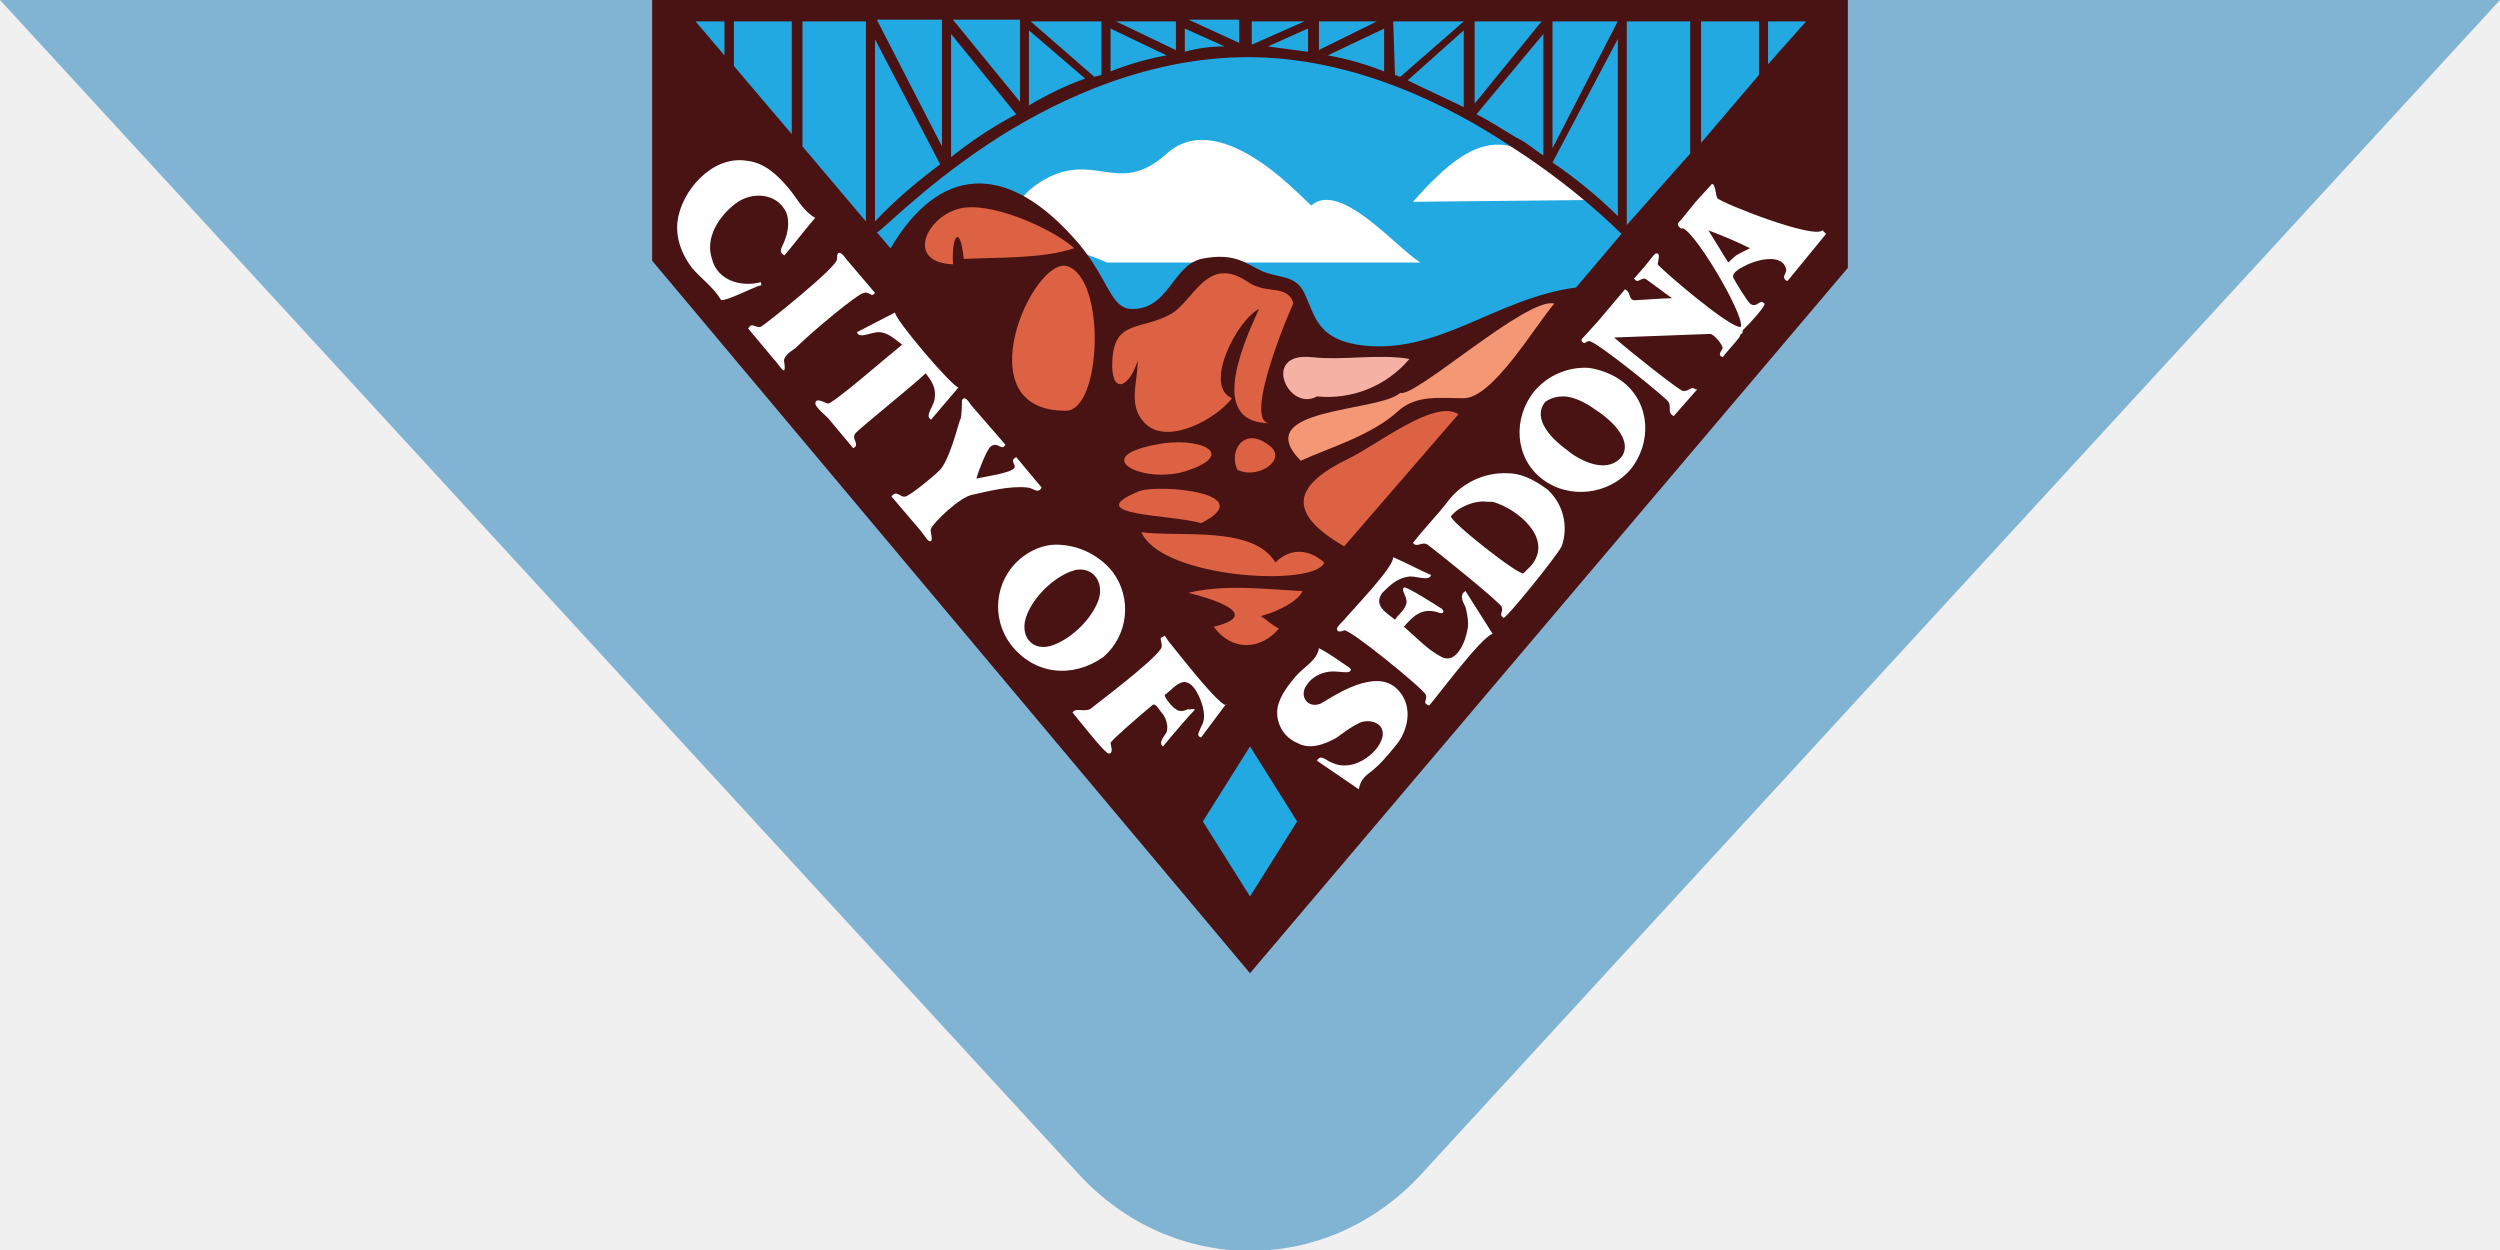
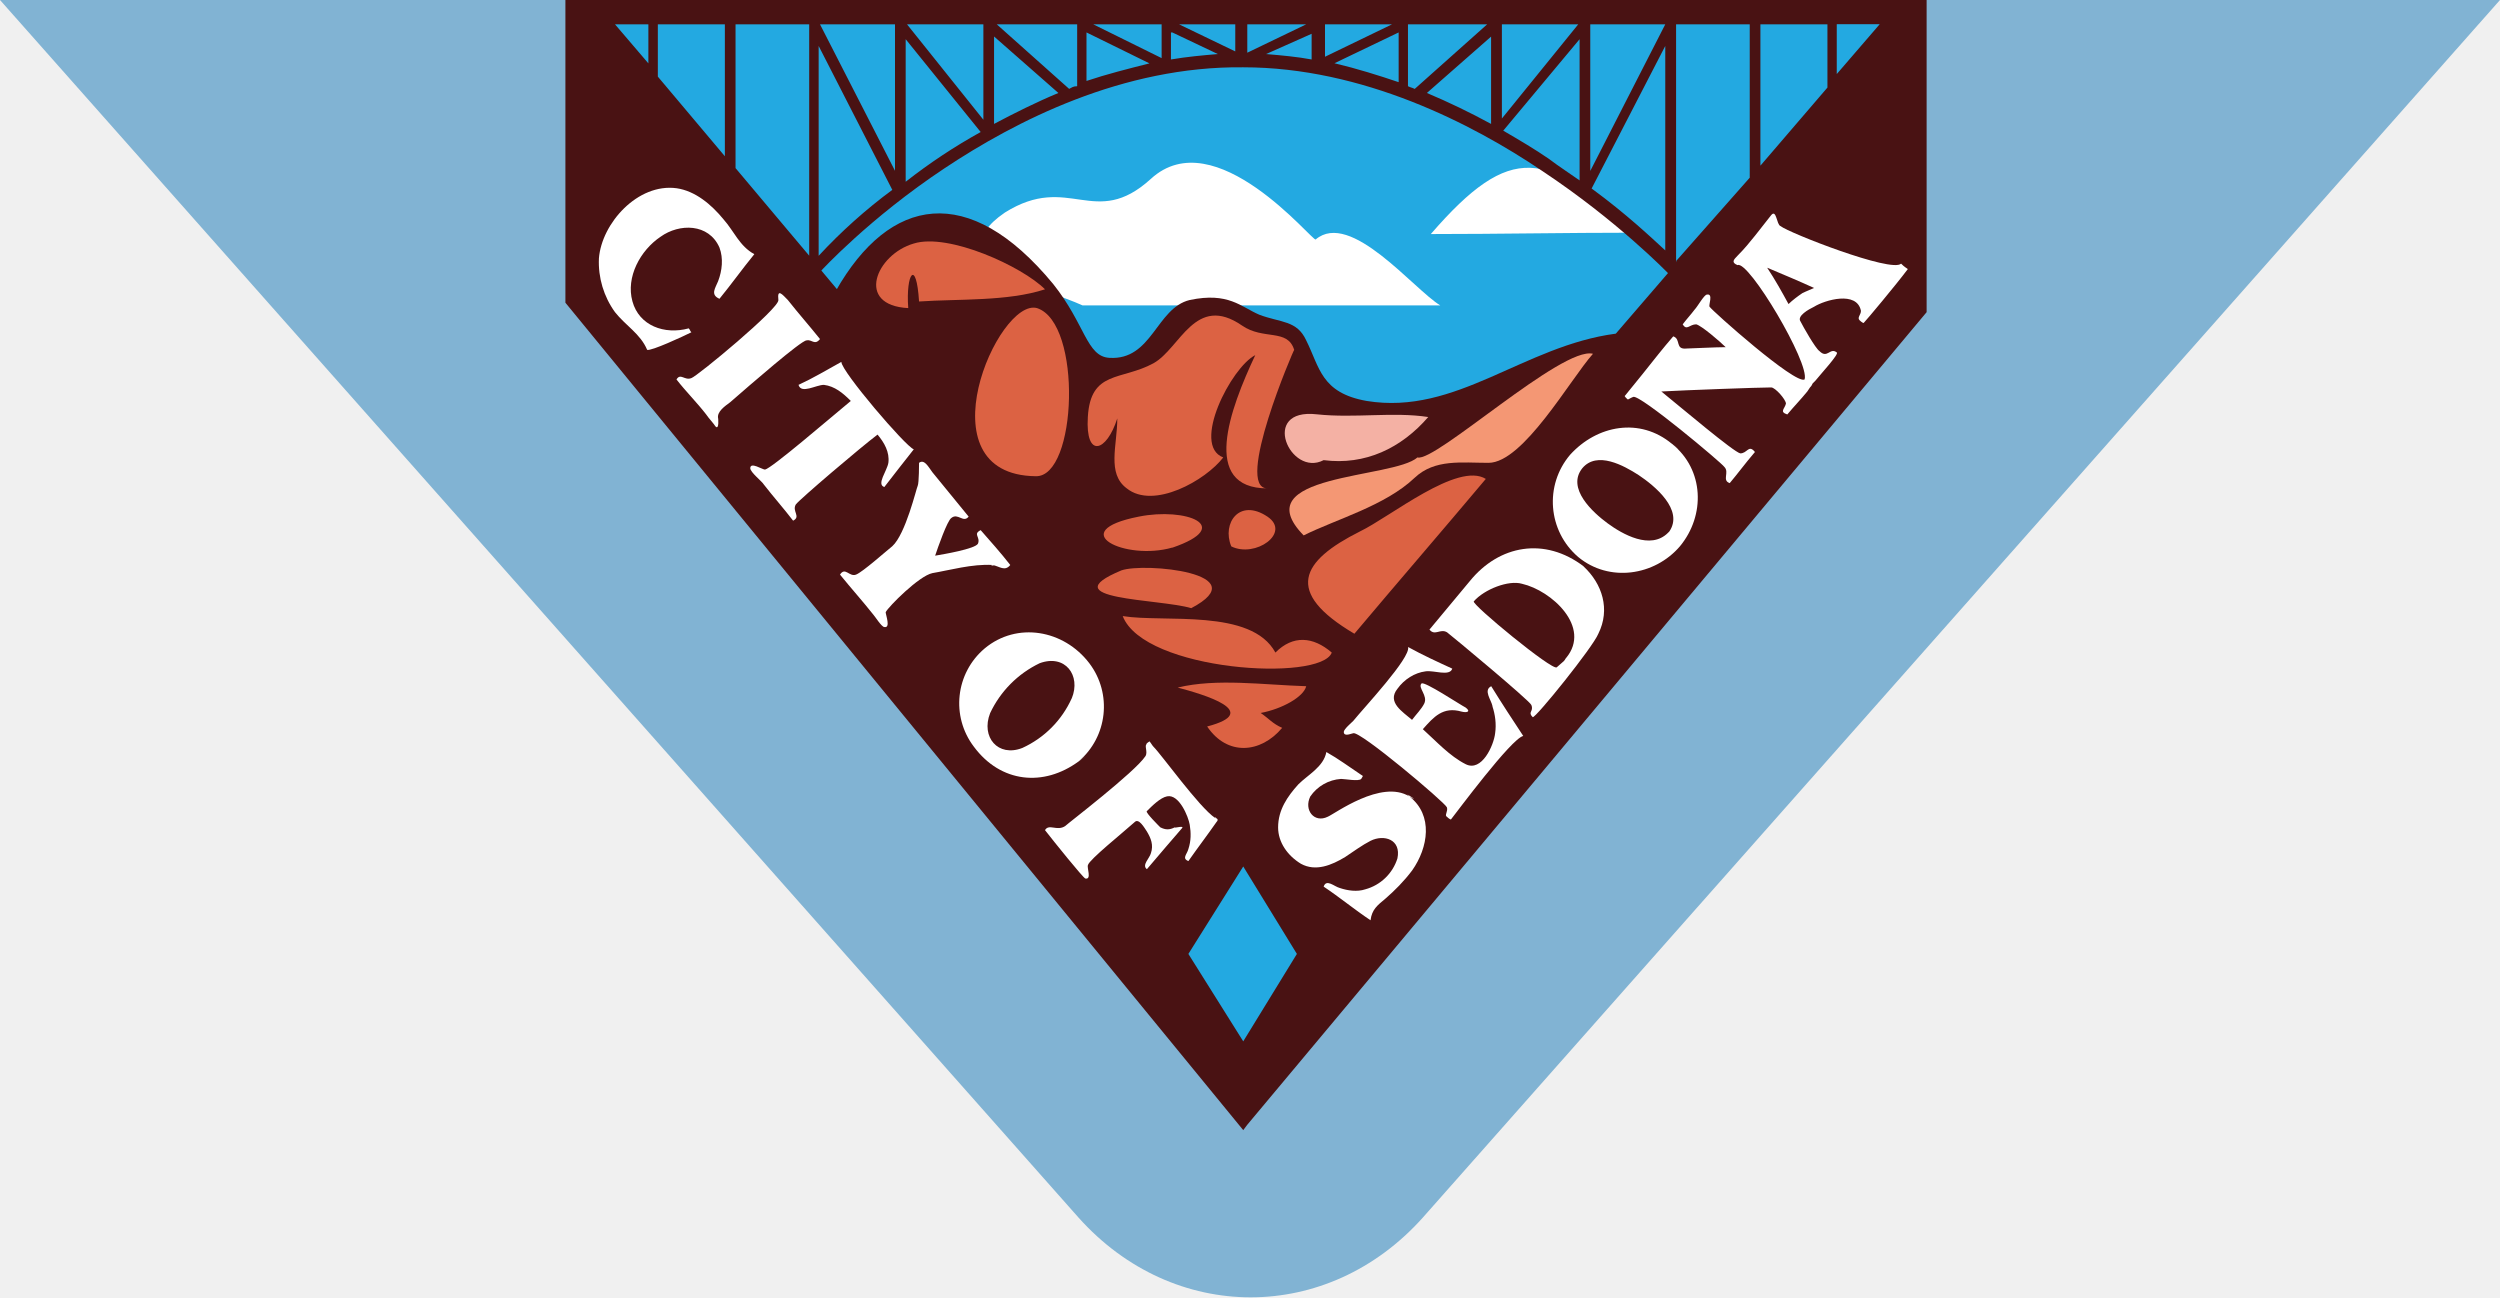
- <svg xmlns="http://www.w3.org/2000/svg" width="140" height="70" fill="none" viewBox="0 0 140 70">
-   <g clip-path="url(#a)">
-     <path fill="#81B3D3" d="M140 0H0l60.36 65.7c5.28 5.8 14 5.8 19.28 0L140 0Z" />
-     <path fill="#23A9E1" d="M37.23.5 69.8 38.4 102.26.7 37.23.5Z" />
-     <path fill="#fff" d="M61.99 14.7h17.55c-1.32-.8-4.47-4.6-6.1-3.2-.1.1-4.96-5.7-8.1-2.9-2.75 2.5-4.06-.3-7.1 1.6-3.66 2.4 2.02 3.7 3.75 4.5Zm27.08-3.5-9.94.1c3.96-4.5 5.68-4 9.94-.1Z" />
-     <path fill="#491213" d="M99.01 3.6V1.2h2.13l-2.13 2.4ZM49.11 13c.1.1 2.43-2.4 6.18-4.9 3.45-2.3 8.72-4.9 14.6-4.9 5.9 0 11.27 2.7 14.72 5 3.75 2.4 6.09 4.8 6.19 4.9l-2.54 3c-4.56.6-7.81 3.9-12.27 3.2-2.24-.4-2.34-1.6-2.95-2.9-.5-1-1.32-.8-2.33-1.2-.91-.4-1.52-1.1-3.45-.7-1.62.4-1.83 2.9-3.96 2.8-1.11-.1-1.21-1.6-2.84-3.6-4.16-4.9-7.95-4.29-10.59.21L49.1 13ZM40.57 1.2v1.9l-1.62-1.9h1.62Zm54.68 0h3.25v3L95.26 8V1.2ZM91.1 12.6V1.2h3.55v7.4l-3.55 4Zm-.5-10.4v9.9a26.33 26.33 0 0 0-3.66-3l3.65-6.9Zm-4.17-.3v6.8c-.5-.3-.9-.7-1.52-1-.7-.4-1.42-.9-2.23-1.3l3.75-4.5Zm-4.46-.2V6c-1.01-.5-2.13-1-3.14-1.5l3.14-2.8Zm.61-.5h3.75l-3.75 4.6V1.2Zm4.36 0h3.65l-3.65 7.1V1.2Zm-8.93 0h3.96l-3.55 3.1c-.1 0-.2-.1-.3-.1l-.1-3Zm-.5.4V4c-1.02-.4-2.03-.7-3.15-.9l3.15-1.5Zm-4.26 0v1.3L71 2.6l2.24-1Zm-6.9 0 2.23 1c-.81 0-1.52.1-2.23.3V1.6Zm-4.16 0 3.14 1.5c-1.11.2-2.13.5-3.14.9V1.6Zm3.65 1.2L62.5 1.2h3.35v1.6Zm3.55-.4-2.84-1.3h2.84v1.3Zm.71-1.2h2.94L70.1 2.5V1.2Zm3.76 0h3.24l-3.24 1.6V1.2ZM61.28 4.3l-3.56-3.1h3.96v3l-.4.1Zm-3.66-2.6 3.15 2.7c-1.12.4-2.13.9-3.15 1.5V1.7Zm-4.36.2 3.65 4.5a22.9 22.9 0 0 0-3.65 2.4V1.9ZM49 2.2l3.65 7c-1.32 1-2.53 2-3.65 3.2V2.2Zm3.75 6L49.1 1.1h3.65v7.1Zm4.37-2.5-3.76-4.6h3.76v4.6ZM44.33 7.5 41.1 3.7V1.2h3.24v6.3Zm.61-6.3h3.55v11.2l-3.55-4.2v-7ZM36.52 0v14.6L70 54.5 103.48 15V0H36.52Z" />
-     <path fill="#23A9E1" d="M67.36 46 70 41.8l2.64 4.2L70 50.2 67.36 46Z" />
-     <path fill="#DC6243" d="M75.28 30.6c-3.45-2-2.64-3.5.2-4.9 1.52-.7 4.87-3.4 6.19-2.5l-6.4 7.4Zm-2.34 2.5c-2.03-.1-4.36-.4-6.39.1 1.22.3 4.26 1.2 1.42 1.9 1.02 1.4 2.64 1.3 3.65.1-.4-.2-.7-.5-1.01-.7 1.11-.3 2.13-.9 2.33-1.4Zm1.22-1.6c-.91-.8-1.93-.8-2.74 0-1.22-2.1-5.48-1.4-7.5-1.7 1.1 2.6 9.73 3.1 10.24 1.7Zm-6.9-2.2c-1.62-.5-6.9-.4-3.45-1.8 1.12-.4 6.8.1 3.45 1.8Zm2.03-3c-.5-1.1.4-2.4 1.72-1.4 1.22.8-.6 2-1.72 1.4Zm-2.94.1c-2.34.7-5.38-.8-1.63-1.5 2.34-.5 4.77.5 1.63 1.5.1 0-.1 0 0 0Zm-2.64-6.2c-.5 1.6-1.52 1.9-1.42 0 .1-2.3 1.62-1.7 3.25-2.6 1.31-.7 2.03-3.4 4.36-1.8 1.01.7 2.23.1 2.53 1.2 0-.1-2.94 6.7-1.31 6.7-3.25 0-1.83-3.8-.61-6.4-1.22.6-3.15 4.3-1.52 5-.82 1.1-3.45 2.6-4.77 1.5-1.12-1-.51-2.3-.51-3.6ZM59.65 23c-5.68 0-1.82-8.6.1-8.1 2.24.7 1.93 8.2-.1 8.1Zm-6.29-8.2c-2.64-.1-1.52-2.6.3-3.1 1.73-.5 5.28 1.1 6.5 2.2-1.83.6-4.16.5-6.19.6-.2-2-.7-1.3-.6.3Z" />
-     <path fill="#F49774" d="M72.84 25.8c-2.94-3 4.36-2.7 5.58-3.8.81.3 7.1-5.4 8.62-5-1.11 1.3-3.45 5.3-5.07 5.3-1.32 0-2.64-.2-3.65.7-1.52 1.4-3.96 2.1-5.48 2.8Z" />
-     <path fill="#F4B1A4" d="M73.75 22.2c-1.62.9-3.14-2.5-.3-2.2 1.83.2 3.75-.2 5.48.1a5.99 5.99 0 0 1-5.18 2.1Z" />
-     <path fill="#fff" d="M51.84 20.9c.3.4.6.8.5 1.4 0 .4-.6 1-.2 1.2l1.53-1.8c-.4-.1-3.55-3.8-3.55-4.2l-2.13 1.1c.1.4.8 0 1.21 0 .51 0 .92.4 1.32.7-1.11.9-3.85 3.3-4.16 3.3-.1 0-.7-.4-.7 0 0 .2.6.7.7.8l1.42 1.7c.4-.2-.1-.5.1-.8.1-.2 3.25-2.7 3.96-3.4Zm-3.45-4.5c.3-.1.4.3.61 0l-1.62-1.9c-.2-.3-.51-.6-.51 0 .1.4-4.06 3.7-4.26 3.8-.3.1-.5-.3-.71.1l1.42 1.7c.2.2.3.4.5.6.2.2.1-.4.1-.4-.1-.3.31-.6.62-.8 1.01-1 3.55-3.1 3.85-3.1Zm-5.78-.6c-1.12.3-2.44-.1-2.74-1.3-.4-1.2.4-2.4 1.32-3.1.91-.7 2.33-.6 2.84.5.2.5.1 1.1-.1 1.6-.1.3-.4.6 0 .8.6-.7 1.11-1.4 1.72-2.1-.7-.4-1.01-1.1-1.52-1.7-.6-.7-1.32-1.4-2.33-1.5-1.93-.3-3.65 1.7-3.86 3.4-.1.9.2 1.8.81 2.6.51.6 1.22 1.1 1.63 1.8.2.1 1.82-.7 2.13-.8.2 0 .1-.1.1-.2-.5.2 0 0 0 0Zm25.87 23.6c-.71-.5-2.64-3-3.05-3.5l-.2-.3-.2.1c-.1.1.1.4 0 .6-.5.8-3.75 3.2-3.96 3.4-.4.2-.8-.1-1.01.2.5.6 1.82 2.3 2.03 2.3.3 0 .1-.5.1-.6.1-.2 1.72-1.6 2.33-2.1.2-.2.4.3.61.5.2.3.3.7.2 1-.1.2-.5.6-.2.8.4-.5 1.52-1.8 1.73-2 .2-.2-.41 0-.3-.1-.21.1-.52.2-.72 0-.1 0-.71-.7-.6-.8.3-.2.6-.6 1-.7.62-.1 1.02 1 1.12 1.4.1.4.1.8-.1 1.1-.1.3-.3.5 0 .6l1.42-1.9c0 .1-.1.1-.2 0-.1 0 .1.1 0 0Zm-9.34-8.9c-.7 0-1.42.3-2.02.8a3.52 3.52 0 0 0-.51 4.8c1.32 1.7 3.45 1.9 5.17.7a3.52 3.52 0 0 0 .51-4.8 4.1 4.1 0 0 0-3.14-1.5Zm1.22 1.4c.92-.1 1.52.8 1.12 1.8-.4 1-1.42 2-2.44 2.4-1.21.5-2.03-.5-1.52-1.7.4-1 1.42-2 2.44-2.4.1 0 .2-.1.4-.1Zm-2.84-4.6c.3 0 .61.4.81 0l-1.42-1.7c-.4.2 0 .4-.1.6-.2.3-1.72.5-2.13.6.1-.4.61-1.7.81-1.8.4-.3.61.3.81-.1l-1.82-2.1c-.2-.2-.4-.7-.61-.4 0 0 0 1-.1 1.1-.1.2-.61 2.4-1.22 2.9-.3.3-1.52 1.3-1.83 1.4-.3.1-.5-.4-.8 0l1.62 1.9c.1.1.4.6.5.6.3.1 0-.6.1-.7.1-.3 1.63-1.8 2.34-1.9.91-.2 2.03-.5 3.04-.4.2 0-.2 0 0 0ZM82.07 34c.1.4.2.9.1 1.3-.1.6-.6 1.9-1.42 1.5-.8-.4-1.42-1.1-2.13-1.7.51-.6 1.02-1.1 1.93-.8.2.1.4 0 .2-.2-.3-.2-2.03-1.3-2.13-1.2-.2.2.3.6.1 1-.1.3-.4.5-.6.8-.51-.4-1.22-.8-.71-1.5.4-.4.8-.8 1.42-.9.4-.1 1.21.3 1.31-.1-.7-.3-1.42-.7-2.13-1 .1.5-2.23 2.9-2.73 3.5-.1.1-.41.4-.41.5 0 .3.4.1.4.1.31-.1 4.47 3.3 4.57 3.6.1.2-.1.4 0 .5 0 0 .1.1.2.1.3-.3 2.95-3.9 3.55-4l-1.52-2.4c-.4.2-.1.7 0 .9Zm-4.06 4.4c-1.31-.9-3.65.8-4.05 1-.71.3-1.22-.4-.81-1 .3-.5.9-.8 1.52-.8.2 0 .91.1.91 0 .1-.1.1-.1 0-.2-.6-.4-1.12-.8-1.72-1.1-.1.7-.92 1.1-1.32 1.6-.51.6-1.02 1.3-1.02 2s.4 1.4 1.12 1.7c.7.4 1.52.1 2.23-.3.4-.3.81-.6 1.22-.8.6-.3 1.52 0 1.32.8-.2.7-.92 1.3-1.63 1.5-.4.1-.8.1-1.21-.1-.3-.1-.61-.5-.82-.1l2.34 1.6c.1-.5.3-.7.7-1 .51-.4.92-.9 1.33-1.4.8-.9 1.11-2.5-.1-3.4Zm17.86-28.1c0 .1 0 .1 0 0l-.91 1-.81 1c-.2.2-.3.3 0 .5.5-.3 3.55 4.8 3.34 5.5-.5.2-4.56-3.3-4.66-3.5 0-.1.2-.7-.1-.6-.1 0-.51.6-.61.7l-.61.7c.2.3.3 0 .6 0 .2.1 1.22.9 1.53 1.1-.51 0-1.73.1-1.93.1-.6.1-.3-.4-.71-.6L89.48 18l-.91 1v.1c.2.2.1.1.4 0 .3-.1 4.36 3.2 4.46 3.4.2.3-.1.6.3.8l1.23-1.4c.1-.1.1-.1 0-.1-.3-.2-.3.1-.71.1-.3-.1-2.95-2.2-3.86-3l5.38-.2c.2 0 .7.6.7.8-.1.2-.3.4 0 .5.31-.4.62-.7.92-1.1l.1-.2c.1 0 .1-.1.1-.2l.1-.1c.31-.3 1.22-1.3 1.12-1.4-.3-.3-.4.3-.81 0-.2-.2-.81-1.2-.91-1.4-.2-.3.4-.6.6-.7.51-.3 2.14-.8 2.34.2 0 .2-.2.4-.1.5 0 0 .1.2.2.1l2.13-2.6-.2-.2c-.5.5-5.58-1.5-5.89-1.8-.1-.2-.1-.8-.3-.8Zm-.2 2.6c.8.3 1.52.6 2.33 1l-.6.3c-.21.1-.41.3-.62.5l-1.11-1.8Zm-6.7 7.7a3.7 3.7 0 0 0-3.04 1.3c-1.22 1.5-1.12 3.7.4 4.9 1.53 1.2 3.76.9 4.97-.5 1.22-1.5 1.12-3.7-.4-4.9-.5-.4-1.22-.7-1.93-.8Zm-1.42 1.6c.6 0 1.32.4 1.73.7.8.5 2.23 1.7 1.52 2.7 0-.1.1-.1-.1.1-.82.8-2.24.1-2.95-.5-.7-.5-2.03-1.7-1.21-2.7.3-.2.6-.3 1.01-.3Zm-3.14 4.3a4 4 0 0 0-3.35 1.6c-.61.8-1.32 1.5-1.93 2.3.2.3.5-.1.81.1.3.2 4.16 3.3 4.16 3.5.1.3-.2.4.1.6.1.1 2.94-3.4 3.25-4 .4-1.1.1-2.4-.81-3.2.1.1.2.1 0 0-.81-.6-1.52-.9-2.23-.9Zm-1.12 1.6h.3c1.42.4 3.45 2.1 2.13 3.6l-.4.4c-.2.2-4.26-3-4.06-3.2.4-.5 1.32-.9 2.03-.8Z" />
-   </g>
-   <defs>
-     <clipPath id="a">
-       <path fill="#fff" d="M0 0h140v70H0z" />
-     </clipPath>
-   </defs>
+ <svg xmlns="http://www.w3.org/2000/svg" width="185" height="96" fill="none" viewBox="0 0 185 96">
+   <path fill="#81B3D3" d="M185 0H0l79.81 90.1c7.04 7.87 18.44 7.87 25.48 0L185 0Z" />
+   <path fill="#23A9E1" d="M42.83.7 92 58.84 140.88 1.1 42.83.7Z" />
+   <path fill="#fff" d="M120.95 17.22c-5.05 0-10.01.1-15.07.1 5.95-6.87 8.63-6.17 15.07-.1ZM80.1 22.6h26.48c-1.98-1.2-6.64-7.07-9.22-4.88-.2.2-7.44-8.86-12.2-4.48-4.16 3.78-6.04-.5-10.8 2.49-5.26 3.58 3.17 5.68 5.75 6.87Z" />
+   <path fill="#491213" d="M92.3 0H41.84v22.4L92 83.63l.3-.4 50.27-60.13V0H92.3ZM54.43 1.8h5.45v17.12l-5.45-6.48V1.8Zm-.8 9.75-4.95-5.88V1.8h4.96v9.76Zm19.14-2.69L67.12 1.8h5.65v7.07Zm-6.54 3.78L60.68 1.8h5.55v10.85ZM60.58 3.4l5.45 10.65a39.17 39.17 0 0 0-5.45 4.88V3.39Zm6.44-.5 5.55 6.87a41.79 41.79 0 0 0-5.55 3.68V2.89Zm6.54-.2 4.76 4.18c-1.68.7-3.27 1.5-4.76 2.29V2.69Zm5.56 3.88L73.76 1.8h5.95v4.58c-.3 0-.4.1-.6.2ZM98.05 1.8h4.96l-4.96 2.4v-2.4Zm-5.75 0h4.36L92.3 3.9v-2.1Zm-.9 2-4.15-2h4.16v2Zm-5.44.5-5.06-2.5h5.06v2.5Zm-5.56-1.9 4.66 2.29c-1.58.4-3.17.8-4.66 1.3v-3.6Zm6.35 0 3.37 1.6c-1.19.1-2.28.2-3.47.4v-2h.1Zm10.31.1v1.9c-1.09-.2-2.18-.3-3.37-.4l3.37-1.5Zm6.44-.1v3.68c-1.48-.5-3.07-1-4.75-1.4l4.75-2.28Zm.7-.6h5.85l-5.36 4.78c-.2-.1-.3-.1-.5-.2V1.8Zm13.48 0h5.55l-5.55 10.85V1.8Zm-6.54 0h5.65l-5.65 6.97V1.8Zm-.8.9v6.47a53.1 53.1 0 0 0-4.75-2.29l4.76-4.18Zm6.55.2v10.45c-.7-.5-1.49-1-2.28-1.6-1-.69-2.18-1.39-3.37-2.08l5.65-6.77Zm6.34.5v15.13c-1.09-1-2.87-2.69-5.45-4.58l5.45-10.55Zm.8 15.92V1.8h5.45v11.35l-5.45 6.17c.1.1 0 .1 0 0Zm6.24-17.52h4.96v4.68l-4.96 5.78V1.79Zm-82.29 0v2.89l-2.47-2.89h2.48Zm12.7 18.12.1.1s3.56-3.88 9.12-7.57C75.15 8.96 83.08 4.88 92 4.98c8.83 0 16.96 4.18 22.11 7.66 5.56 3.69 9.22 7.47 9.32 7.57l-3.86 4.48c-6.84.9-11.8 6.07-18.44 4.98-3.38-.6-3.47-2.49-4.47-4.48-.69-1.5-1.88-1.3-3.47-1.9-1.38-.59-2.28-1.69-5.15-1.09-2.48.6-2.78 4.48-5.95 4.28-1.69-.1-1.78-2.49-4.16-5.47-6.25-7.57-12.1-6.47-16.07.5l30.05 35.74L60.68 19.9Zm75.24-14.43V1.79h3.18l-3.18 3.69Z" />
+   <path fill="#23A9E1" d="M87.94 70.59 92 64.12l3.97 6.47L92 77.06l-4.06-6.47Z" />
+   <path fill="#fff" d="M64.94 32.16c.5.6.9 1.3.8 2.09-.1.6-.9 1.6-.3 1.79.69-.9 1.48-1.9 2.18-2.79-.6-.2-5.36-5.77-5.36-6.47-1.09.6-2.08 1.2-3.17 1.7.2.7 1.29 0 1.88 0 .8.1 1.4.6 1.99 1.19-1.69 1.4-5.85 4.98-6.35 5.08-.2 0-1.09-.6-1.09-.1 0 .3.9 1 1 1.2.69.89 1.48 1.78 2.17 2.68.6-.3-.1-.7.2-1.2.3-.4 4.86-4.28 6.05-5.17ZM59.68 25.19c.4-.1.6.4 1-.1-.8-1-1.6-1.9-2.38-2.89-.4-.4-.8-.9-.7 0 .1.6-6.05 5.68-6.44 5.78-.5.2-.8-.4-1.1.1.7.9 1.5 1.69 2.19 2.58.2.3.5.6.7.9.29.3.19-.7.19-.6-.1-.5.5-.9.9-1.2 1.48-1.29 5.25-4.57 5.64-4.57ZM50.96 24.3c-1.79.49-3.67-.2-4.16-2-.5-1.8.59-3.78 2.08-4.78 1.39-1 3.57-1 4.36.8.3.8.2 1.7-.1 2.49-.2.5-.6 1 .1 1.3.9-1.1 1.68-2.2 2.58-3.3-1.1-.6-1.49-1.69-2.28-2.58-.9-1.1-2.09-2.1-3.47-2.3-2.88-.39-5.55 2.6-5.75 5.19a6.3 6.3 0 0 0 1.19 3.98c.79 1 1.88 1.6 2.38 2.79.3.1 2.67-1 3.27-1.3-.1-.1-.1-.2-.2-.3-.7.2 0 0 0 0ZM89.92 60.53c-1.19-.8-3.96-4.68-4.56-5.27-.1-.1-.2-.3-.3-.4 0 0-.3.2-.2.2-.2.1.1.6-.1.9-.79 1.19-5.74 4.97-5.94 5.17-.6.4-1.2-.2-1.49.3.7.9 2.78 3.48 2.98 3.58.5.1.1-.8.2-1 .1-.4 2.57-2.38 3.46-3.18.3-.3.7.4.9.7.3.5.5 1 .3 1.6-.1.39-.7.89-.3 1.19.6-.7 2.38-2.8 2.57-3 .3-.29-.6 0-.5-.1-.39.2-.69.2-1.08 0-.1-.1-1.1-1.09-1-1.19.4-.4 1-1 1.5-1.1.89-.19 1.58 1.5 1.68 2.1.1.6.1 1.2-.1 1.8-.1.39-.5.69 0 .89.7-1 1.39-1.9 2.08-2.89.2-.2 0-.3-.1-.3-.1-.1.2 0 0 0ZM79.81 56.35a5.32 5.32 0 0 0 .8-7.27c-1.9-2.49-5.36-3.08-7.74-1.1a5.31 5.31 0 0 0-.8 7.28c1.99 2.68 5.16 2.98 7.74 1.09 1.19-.9-.1.1 0 0Zm-.5-4.68a7.36 7.36 0 0 1-3.66 3.68c-1.79.7-3.08-.8-2.38-2.58a7.77 7.77 0 0 1 3.66-3.69c1.89-.7 3.08.9 2.38 2.6-.4.89.1-.2 0 0ZM73.46 41.81c.5.1.9.5 1.3 0-.7-.9-1.5-1.79-2.19-2.58-.6.3 0 .5-.2 1-.2.39-2.57.79-3.17.89.2-.6.9-2.6 1.2-2.79.49-.4.88.4 1.28-.1L69 34.95c-.3-.4-.6-1-.99-.7 0 0 0 1.5-.1 1.7-.1.19-.89 3.57-1.88 4.47-.5.4-2.18 1.9-2.68 2.1-.5.2-.8-.6-1.19 0 .8.99 1.69 1.98 2.48 2.98.1.1.6.9.8.9.49.1.1-.9.1-1.1.2-.4 2.47-2.69 3.46-2.89 1.2-.2 2.98-.7 4.46-.6.3.1-.4 0 0 0Z" />
+   <path fill="#DC6243" d="M67.22 22.8c-3.97-.2-2.38-3.98.4-4.78 2.57-.8 8.03 1.7 9.71 3.39-2.77.9-6.34.7-9.32.9-.2-3.2-.99-2.1-.8.49ZM76.64 35.24c-8.53-.1-2.78-13.24.1-12.44 3.37 1.1 2.97 12.54-.1 12.44ZM82.68 30.96c-.79 2.5-2.37 2.99-2.18-.1.2-3.48 2.48-2.68 4.86-3.98 1.98-1.1 3.08-5.18 6.55-2.79 1.58 1.1 3.37.2 3.86 1.8 0-.1-4.46 10.25-1.98 10.25-4.96 0-2.78-5.87-.9-9.86-1.78.9-4.75 6.67-2.37 7.57-1.3 1.7-5.16 3.88-7.14 2.29-1.49-1.1-.7-3.19-.7-5.18ZM86.75 40.52c-3.47 1-8.03-1.2-2.48-2.29 3.47-.7 7.14.7 2.48 2.3.1 0-.1 0 0 0ZM91.11 40.42c-.7-1.7.6-3.58 2.68-2.19 1.78 1.2-.9 3.09-2.68 2.2ZM88.14 45c-2.38-.7-10.41-.6-5.16-2.79 1.69-.6 10.11.2 5.16 2.8ZM98.55 48.29c-1.39-1.2-2.88-1.3-4.17 0-1.78-3.29-8.23-2.2-11.3-2.7 1.59 4.09 14.67 4.89 15.47 2.7ZM96.66 50.78c-3.17-.1-6.64-.6-9.51.1 1.88.5 6.34 1.79 2.18 2.88 1.48 2.2 3.96 2 5.55.1-.7-.3-1-.7-1.59-1.1 1.59-.3 3.18-1.19 3.37-1.98ZM100.23 46.9c-5.25-3.1-3.96-5.38.4-7.57 2.28-1.1 7.24-5.18 9.32-3.89-3.27 3.89-6.54 7.67-9.72 11.45Z" />
+   <path fill="#F49774" d="M96.47 39.62c-4.47-4.58 6.64-4.18 8.42-5.77 1.3.4 10.71-8.26 12.99-7.67-1.69 1.9-5.16 8.07-7.73 8.07-1.98 0-3.97-.3-5.46 1.1-2.18 2.08-5.84 3.08-8.22 4.27Z" />
+   <path fill="#F4B1A4" d="M97.95 34.05c-2.48 1.3-4.76-3.88-.5-3.39 2.78.3 5.66-.2 8.24.2-1.99 2.3-4.66 3.59-7.74 3.19Z" />
+   <path fill="#fff" d="M110.44 52.27c.2.6.3 1.3.2 1.99-.1.9-.99 2.89-2.18 2.29-1.19-.6-2.18-1.7-3.17-2.59.8-.9 1.49-1.7 2.87-1.3.4.1.7 0 .3-.3-.4-.2-3.07-1.98-3.27-1.78-.3.3.5.9.2 1.49-.2.4-.6.8-.9 1.2-.69-.6-1.88-1.3-1.08-2.3.5-.7 1.28-1.19 2.08-1.29.6-.1 1.78.4 1.98-.2-1.09-.5-2.18-1-3.27-1.6.2.8-3.27 4.49-4.07 5.48-.1.1-.69.6-.69.8 0 .4.6.1.7.1.49-.2 6.74 5.08 6.93 5.48.1.3-.2.6 0 .7 0 0 .2.2.3.2.4-.5 4.46-5.98 5.35-6.18-.79-1.2-1.58-2.4-2.37-3.68-.6.3 0 1 .1 1.49ZM104.3 58.94c-2.08-1.3-5.55 1.3-6.05 1.5-1 .49-1.78-.5-1.29-1.5a3 3 0 0 1 2.28-1.3c.3 0 1.3.2 1.49 0 .1-.2.2-.2 0-.3-.9-.6-1.69-1.19-2.58-1.69-.2 1.1-1.39 1.7-2.08 2.4-.8.89-1.49 1.88-1.49 3.18 0 1.1.7 2.09 1.69 2.69 1.09.6 2.28.1 3.27-.5.6-.4 1.29-.9 1.88-1.2 1-.5 2.28-.1 1.99 1.3a3.44 3.44 0 0 1-2.38 2.29c-.6.2-1.3.1-1.89-.1-.4-.1-.99-.7-1.19-.1 1.2.8 2.28 1.7 3.47 2.49.1-.8.5-1.1 1.1-1.6.69-.6 1.38-1.29 1.98-2.09 1.19-1.69 1.58-4.08-.2-5.47ZM104.3 58.94c.99.6-.6-.5 0 0ZM140.68 19.51c-.7.7-8.33-2.29-8.92-2.78-.3-.1-.3-1.3-.7-.8l-1.18 1.5c-.4.5-.8.99-1.3 1.49-.29.3-.49.5 0 .7.8-.4 5.36 7.26 4.96 8.46-.69.4-6.84-5.08-7.03-5.38-.1-.1.3-1-.2-.9-.2 0-.7.9-.9 1.1-.3.4-.59.7-.89 1.1.3.5.5 0 1 0 .4.1 1.78 1.29 2.18 1.69-.7 0-2.68.1-2.88.1-.9.1-.4-.7-1-.9-.78.9-1.48 1.8-2.27 2.79l-1.29 1.59c-.1.1 0 0 0 .1.3.3.1.2.6 0 .49-.2 6.54 4.88 6.74 5.18.4.4-.2 1 .4 1.2.59-.7 1.18-1.5 1.78-2.2.1-.1.1-.1 0-.2-.4-.4-.5.2-1 .2-.49-.1-4.36-3.38-5.84-4.58 1.78-.1 7.23-.3 8.13-.3.3 0 1.09.9 1.09 1.2-.1.4-.5.6.1.8.5-.6.99-1.1 1.48-1.7l.2-.3c.1-.1.1-.1.2-.3l.2-.2c.4-.5 1.78-1.99 1.58-2.09-.5-.4-.69.5-1.28-.1-.3-.2-1.2-1.79-1.4-2.19-.29-.4.6-.9 1-1.09.8-.5 3.17-1.2 3.47.3 0 .3-.3.5-.1.7 0 0 .2.2.3.2.2-.2 2.38-2.8 3.27-3.99-.3-.2-.4-.3-.5-.4Zm-7.33 2.2c.1 0 .2-.1 0 0-.3.2-.7.5-1 .79-.49-.9-.99-1.8-1.58-2.69 1.19.5 2.38 1 3.47 1.5-.2.1-.5.2-.9.4ZM123.73 32.85c-2.38-1.99-5.55-1.39-7.54.8a5.38 5.38 0 0 0 .6 7.57c2.28 1.89 5.65 1.4 7.53-.8 1.89-2.29 1.79-5.67-.59-7.57Zm-.3 6.58s0 .1 0 0c-1.29 1.29-3.37.1-4.46-.7-1.09-.8-3.07-2.59-1.88-4.08 1.09-1.3 3.07-.2 4.16.5 1.2.8 3.37 2.58 2.28 4.18l-.1.1Z" />
+   <path fill="#fff" d="M123.73 32.85c1.19 1-.3-.2 0 0ZM123.43 39.53c0-.1 0-.1 0 0l.1-.1c-.1 0-.1.1-.1.1ZM117.19 41.91c.1.1.3.3 0 0-2.88-2.19-6.25-1.59-8.43 1.1l-2.98 3.58c.4.5.8-.1 1.3.2.4.3 6.14 5.08 6.24 5.38.2.5-.3.5.1.9.2.1 4.46-5.18 4.86-6.18.89-1.79.3-3.68-1.1-4.98Zm-1.3 6.77c-.2.3 0 .1-.69.7-.3.3-6.34-4.68-6.14-4.88.79-.9 2.58-1.59 3.57-1.3 2.18.5 5.15 3.2 3.27 5.48Z" />
</svg>
